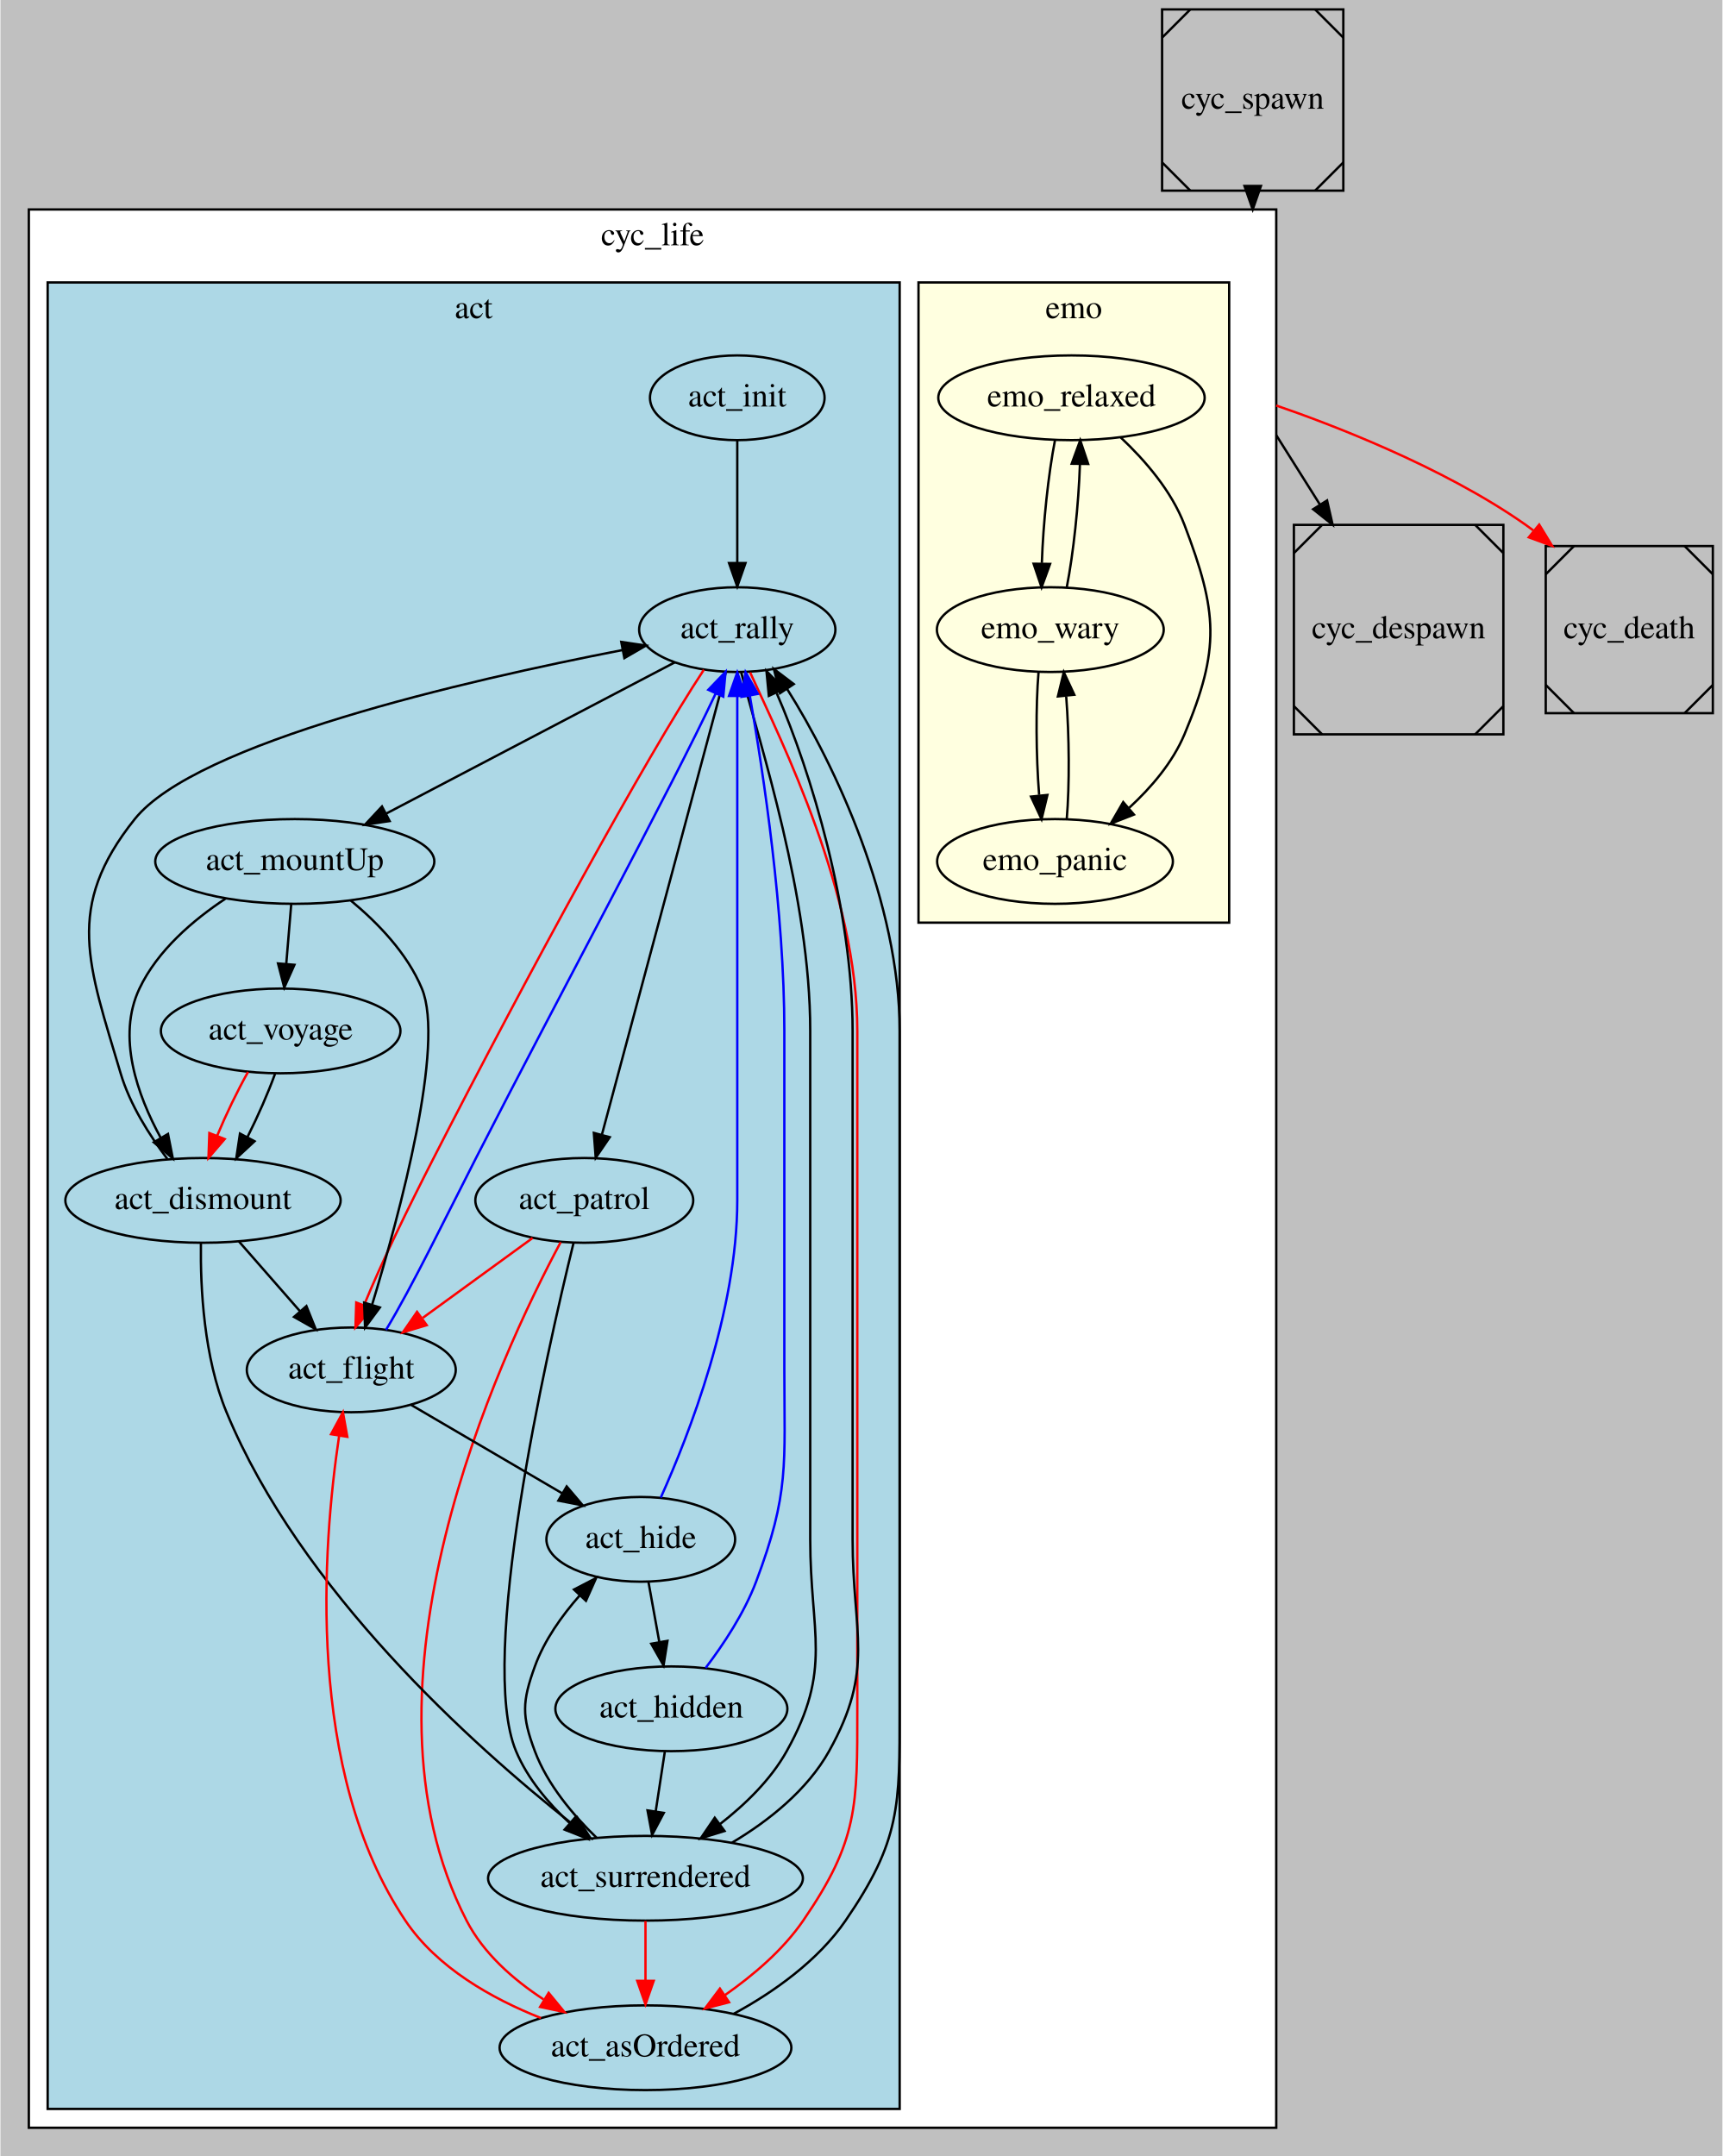
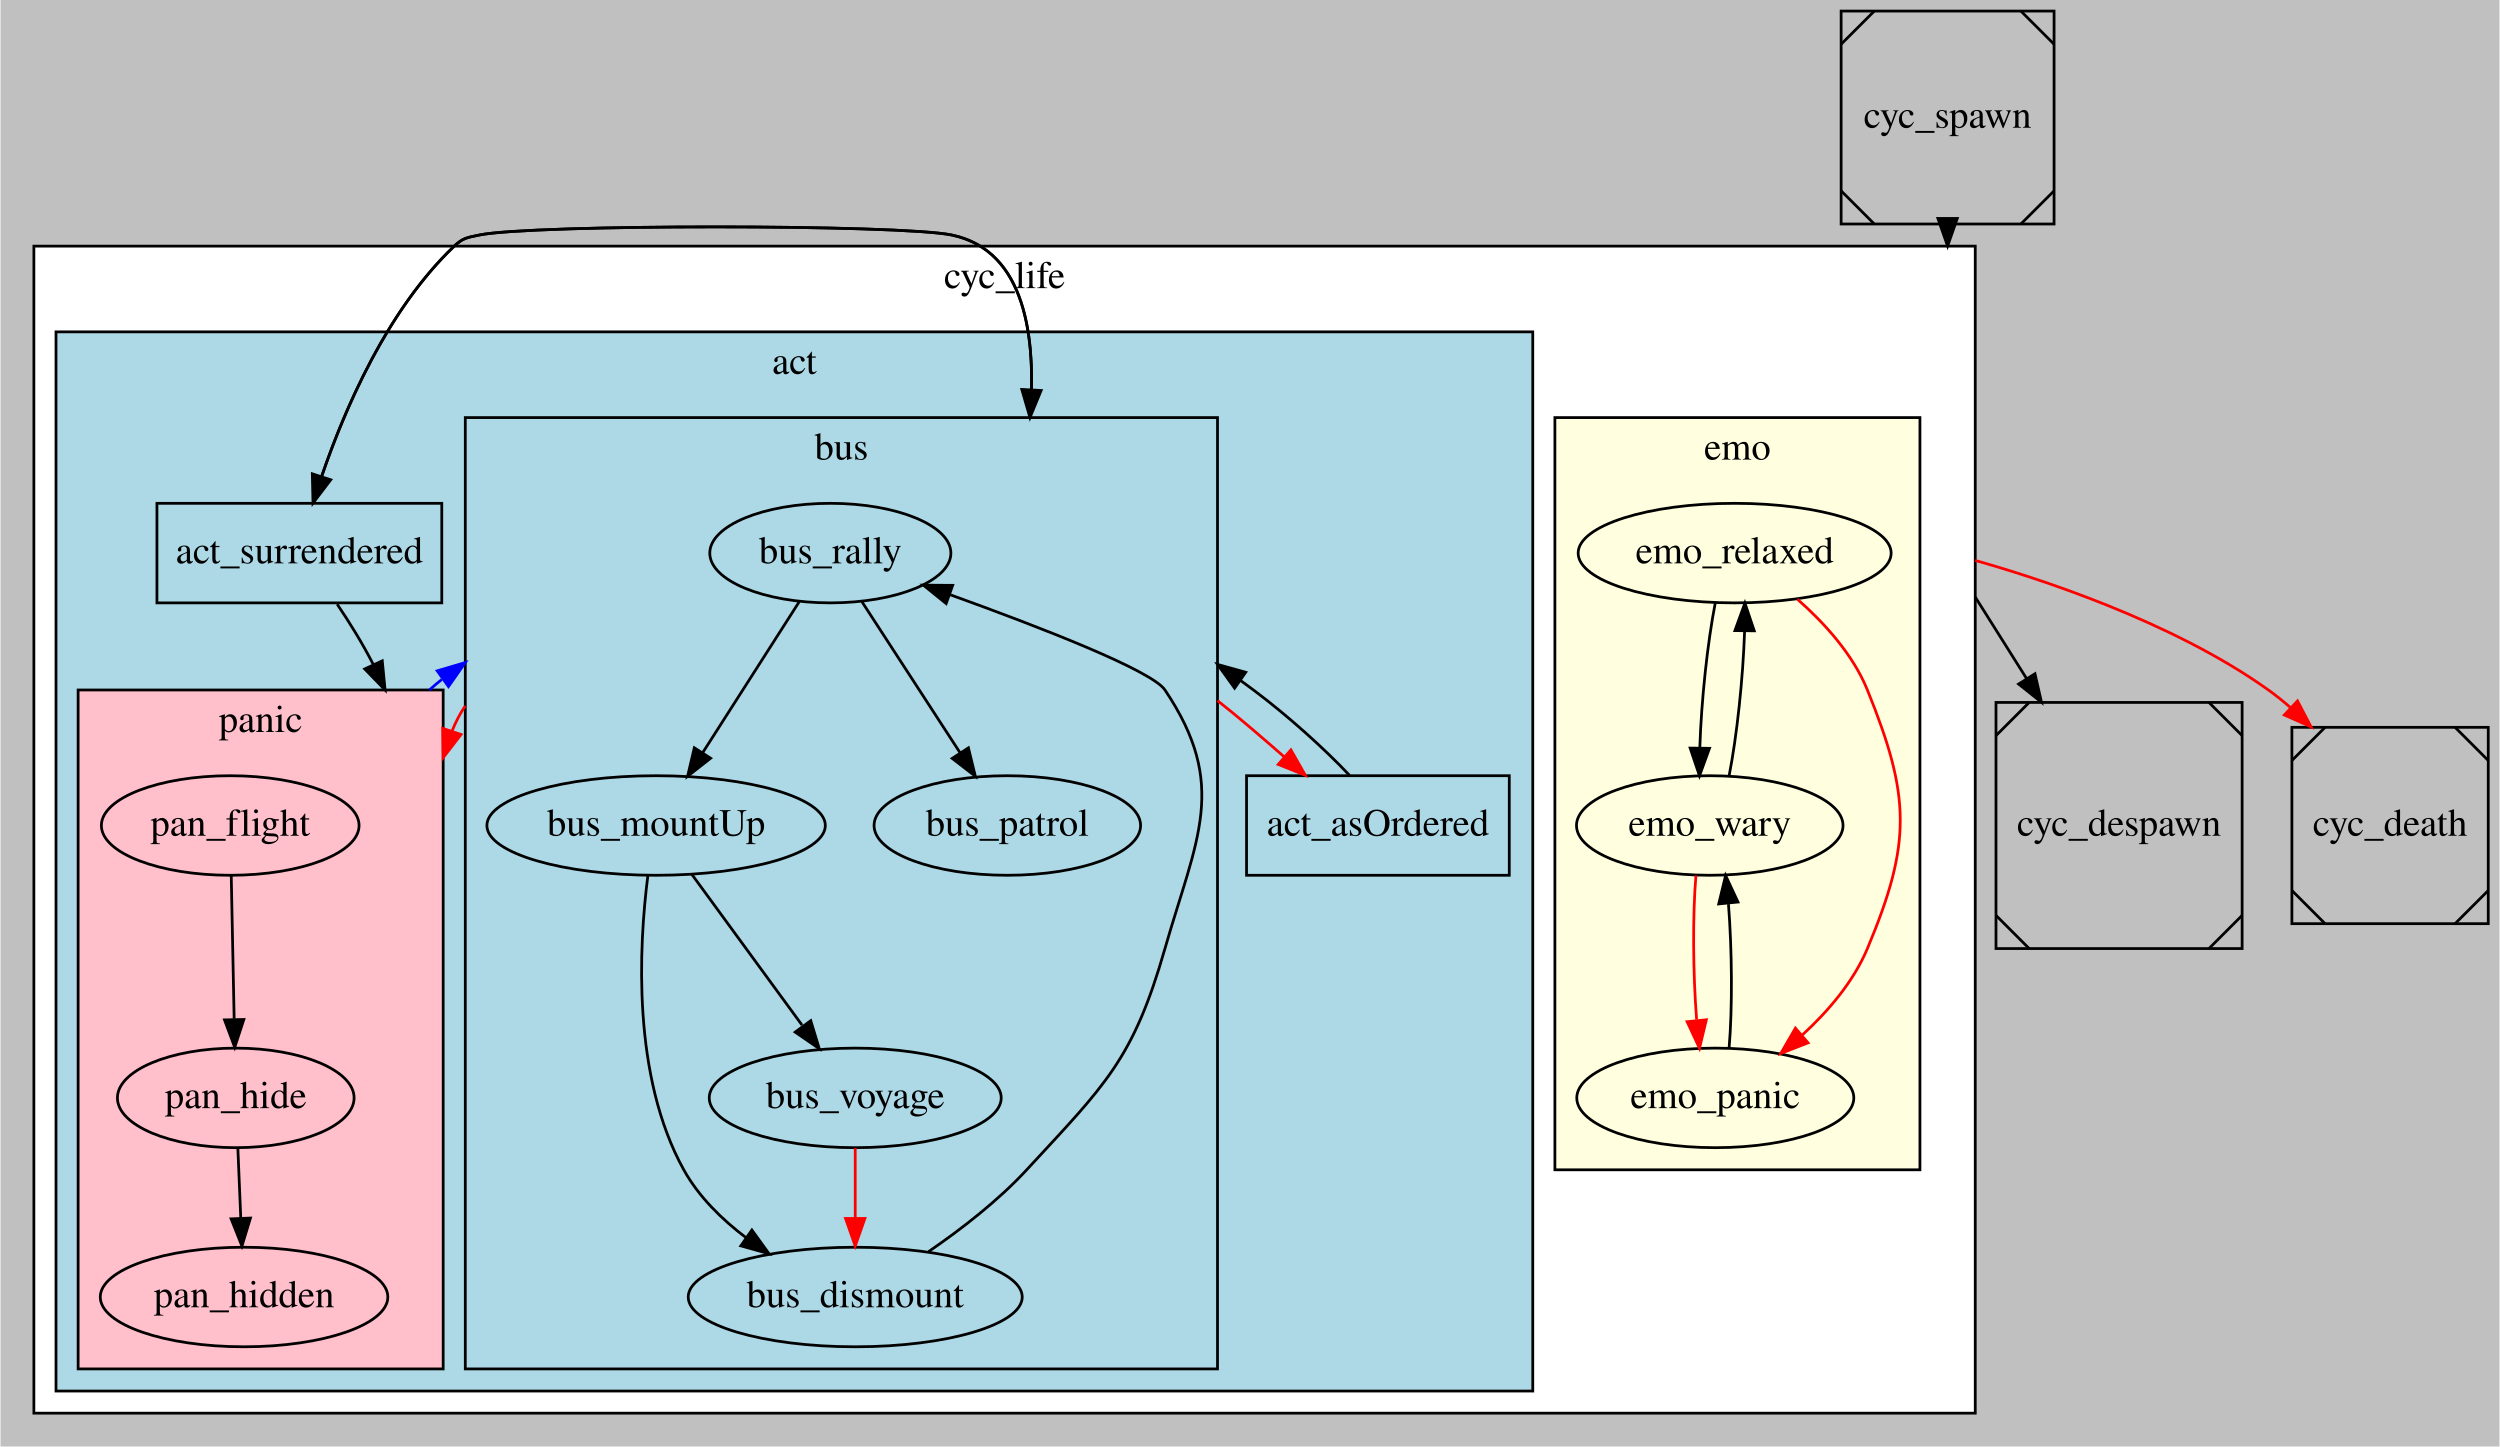
- <svg xmlns="http://www.w3.org/2000/svg" width="732pt" height="916pt" viewBox="0.00 0.00 731.50 916.00">
-   <g id="graph0" class="graph" transform="scale(1 1) rotate(0) translate(4 912)">
-     <polygon fill="#c0c0c0" stroke="transparent" points="-4,4 -4,-912 727.5,-912 727.5,4 -4,4" />
+ <svg xmlns="http://www.w3.org/2000/svg" width="904pt" height="523pt" viewBox="0.00 0.00 903.50 523.00">
+   <g id="graph0" class="graph" transform="scale(1 1) rotate(0) translate(4 519)">
+     <polygon fill="#c0c0c0" stroke="transparent" points="-4,4 -4,-519 899.5,-519 899.5,4 -4,4" />
    <g id="clust1" class="cluster">
-       <polygon fill="#ffffff" stroke="#000000" points="8,-8 8,-823 538,-823 538,-8 8,-8" />
-       <text text-anchor="middle" x="273" y="-807.8" font-family="Times,serif" font-size="14.00" fill="#000000">cyc_life</text>
+       <polygon fill="#ffffff" stroke="#000000" points="8,-8 8,-430 710,-430 710,-8 8,-8" />
+       <text text-anchor="middle" x="359" y="-414.8" font-family="Times,serif" font-size="14.00" fill="#000000">cyc_life</text>
    </g>
    <g id="clust2" class="cluster">
-       <polygon fill="#ffffe0" stroke="#000000" points="386,-520 386,-792 518,-792 518,-520 386,-520" />
-       <text text-anchor="middle" x="452" y="-776.8" font-family="Times,serif" font-size="14.00" fill="#000000">emo</text>
+       <polygon fill="#ffffe0" stroke="#000000" points="558,-96 558,-368 690,-368 690,-96 558,-96" />
+       <text text-anchor="middle" x="624" y="-352.8" font-family="Times,serif" font-size="14.00" fill="#000000">emo</text>
    </g>
    <g id="clust4" class="cluster">
-       <polygon fill="#add8e6" stroke="#000000" points="16,-16 16,-792 378,-792 378,-16 16,-16" />
-       <text text-anchor="middle" x="197" y="-776.8" font-family="Times,serif" font-size="14.00" fill="#000000">act</text>
+       <polygon fill="#add8e6" stroke="#000000" points="16,-16 16,-399 550,-399 550,-16 16,-16" />
+       <text text-anchor="middle" x="283" y="-383.8" font-family="Times,serif" font-size="14.00" fill="#000000">act</text>
+     </g>
+     <g id="clust5" class="cluster">
+       <polygon fill="#add8e6" stroke="#000000" points="164,-24 164,-368 436,-368 436,-24 164,-24" />
+       <text text-anchor="middle" x="300" y="-352.8" font-family="Times,serif" font-size="14.00" fill="#000000">bus</text>
+     </g>
+     <g id="clust6" class="cluster">
+       <polygon fill="#ffc0cb" stroke="#000000" points="24,-24 24,-269.5 156,-269.5 156,-24 24,-24" />
+       <text text-anchor="middle" x="90" y="-254.3" font-family="Times,serif" font-size="14.00" fill="#000000">panic</text>
+     </g>
+     <g id="node18" class="node">
+       <polygon fill="none" stroke="#000000" points="806.5,-265 717.5,-265 717.5,-176 806.5,-176 806.5,-265" />
+       <polyline fill="none" stroke="#000000" points="729.5,-265 717.5,-253 " />
+       <polyline fill="none" stroke="#000000" points="717.5,-188 729.5,-176 " />
+       <polyline fill="none" stroke="#000000" points="794.5,-176 806.5,-188 " />
+       <polyline fill="none" stroke="#000000" points="806.5,-253 794.5,-265 " />
+       <text text-anchor="middle" x="762" y="-216.8" font-family="Times,serif" font-size="14.00" fill="#000000">cyc_despawn</text>
+     </g>
+     <g id="edge22" class="edge">
+       <path fill="none" stroke="#000000" d="M709.998,-303.116C715.148,-294.935 721.758,-284.433 728.526,-273.681" />
+       <polygon fill="#000000" stroke="#000000" points="731.594,-275.377 733.959,-265.049 725.67,-271.648 731.594,-275.377" />
+     </g>
+     <g id="node19" class="node">
+       <polygon fill="none" stroke="#000000" points="895.5,-256 824.5,-256 824.5,-185 895.5,-185 895.5,-256" />
+       <polyline fill="none" stroke="#000000" points="836.5,-256 824.5,-244 " />
+       <polyline fill="none" stroke="#000000" points="824.5,-197 836.5,-185 " />
+       <polyline fill="none" stroke="#000000" points="883.5,-185 895.5,-197 " />
+       <polyline fill="none" stroke="#000000" points="895.5,-244 883.5,-256 " />
+       <text text-anchor="middle" x="860" y="-216.8" font-family="Times,serif" font-size="14.00" fill="#000000">cyc_death</text>
+     </g>
+     <g id="edge23" class="edge">
+       <path fill="none" stroke="#ff0000" d="M709.997,-316.341C731.048,-310.414 780.892,-294.629 816,-269.5 818.696,-267.57 821.346,-265.449 823.926,-263.204" />
+       <polygon fill="#ff0000" stroke="#ff0000" points="826.529,-265.561 831.429,-256.168 821.741,-260.455 826.529,-265.561" />
+     </g>
+     <g id="node2" class="node">
+       <ellipse fill="none" stroke="#000000" cx="623" cy="-319" rx="56.59" ry="18" />
+       <text text-anchor="middle" x="623" y="-315.3" font-family="Times,serif" font-size="14.00" fill="#000000">emo_relaxed</text>
+     </g>
+     <g id="node3" class="node">
+       <ellipse fill="none" stroke="#000000" cx="614" cy="-220.5" rx="48.192" ry="18" />
+       <text text-anchor="middle" x="614" y="-216.8" font-family="Times,serif" font-size="14.00" fill="#000000">emo_wary</text>
+     </g>
+     <g id="edge1" class="edge">
+       <path fill="none" stroke="#000000" d="M615.985,-300.934C613.134,-286.354 610.966,-265.582 610.411,-248.799" />
+       <polygon fill="#000000" stroke="#000000" points="613.907,-248.41 610.288,-238.452 606.907,-248.493 613.907,-248.41" />
+     </g>
+     <g id="node4" class="node">
+       <ellipse fill="none" stroke="#000000" cx="616" cy="-122" rx="50.091" ry="18" />
+       <text text-anchor="middle" x="616" y="-118.3" font-family="Times,serif" font-size="14.00" fill="#000000">emo_panic</text>
+     </g>
+     <g id="edge2" class="edge">
+       <path fill="none" stroke="#ff0000" d="M645.686,-302.326C655.441,-293.739 665.785,-282.37 671,-269.5 686.607,-230.987 687.079,-214.319 671,-176 665.984,-164.046 656.889,-153.407 647.519,-144.798" />
+       <polygon fill="#ff0000" stroke="#ff0000" points="649.536,-141.917 639.668,-138.061 644.977,-147.23 649.536,-141.917" />
+     </g>
+     <g id="edge5" class="edge">
+       <path fill="none" stroke="#000000" d="M620.992,-238.452C623.847,-252.998 626.021,-273.765 626.585,-290.569" />
+       <polygon fill="#000000" stroke="#000000" points="623.09,-290.978 626.713,-300.934 630.089,-290.891 623.09,-290.978" />
+     </g>
+     <g id="edge3" class="edge">
+       <path fill="none" stroke="#ff0000" d="M609.003,-202.434C607.78,-187.855 607.931,-167.082 609.25,-150.299" />
+       <polygon fill="#ff0000" stroke="#ff0000" points="612.773,-150.25 610.283,-139.952 605.807,-149.555 612.773,-150.25" />
+     </g>
+     <g id="edge4" class="edge">
+       <path fill="none" stroke="#000000" d="M620.988,-139.952C622.218,-154.498 622.073,-175.265 620.76,-192.069" />
+       <polygon fill="#000000" stroke="#000000" points="617.236,-192.137 619.731,-202.434 624.202,-192.828 617.236,-192.137" />
+     </g>
+     <g id="edge20" class="edge">
+       <path fill="none" stroke="#ff0000" d="M164,-263.764C162.066,-260.954 160.5,-257.851 159.194,-254.635" />
+       <polygon fill="#ff0000" stroke="#ff0000" points="162.475,-253.411 155.999,-245.026 155.833,-255.62 162.475,-253.411" />
+     </g>
+     <g id="node15" class="node">
+       <polygon fill="none" stroke="#000000" points="541.5,-238.5 446.5,-238.5 446.5,-202.5 541.5,-202.5 541.5,-238.5" />
+       <text text-anchor="middle" x="494" y="-216.8" font-family="Times,serif" font-size="14.00" fill="#000000">act_asOrdered</text>
+     </g>
+     <g id="edge18" class="edge">
+       <path fill="none" stroke="#ff0000" d="M435.996,-265.66C444.212,-259.195 452.504,-251.976 460.212,-245.24" />
+       <polygon fill="#ff0000" stroke="#ff0000" points="462.541,-247.853 467.78,-238.644 457.942,-242.576 462.541,-247.853" />
+     </g>
+     <g id="node16" class="node">
+       <polygon fill="none" stroke="#000000" points="155.5,-337 52.5,-337 52.5,-301 155.5,-301 155.5,-337" />
+       <text text-anchor="middle" x="104" y="-315.3" font-family="Times,serif" font-size="14.00" fill="#000000">act_surrendered</text>
+     </g>
+     <g id="edge16" class="edge">
+       <path fill="none" stroke="#000000" d="M368.19,-367.998C370.545,-396.667 366.72,-428.33 340,-434 321.414,-437.944 187.586,-437.944 169,-434 164.718,-433.091 163.17,-433.018 160,-430 135.927,-407.079 120.552,-371.566 112.121,-346.906" />
+       <polygon fill="#000000" stroke="#000000" points="115.345,-345.501 108.928,-337.07 108.687,-347.662 115.345,-345.501" />
+     </g>
+     <g id="node6" class="node">
+       <ellipse fill="none" stroke="#000000" cx="296" cy="-319" rx="43.592" ry="18" />
+       <text text-anchor="middle" x="296" y="-315.3" font-family="Times,serif" font-size="14.00" fill="#000000">bus_rally</text>
+     </g>
+     <g id="node7" class="node">
+       <ellipse fill="none" stroke="#000000" cx="360" cy="-220.5" rx="48.192" ry="18" />
+       <text text-anchor="middle" x="360" y="-216.8" font-family="Times,serif" font-size="14.00" fill="#000000">bus_patrol</text>
+     </g>
+     <g id="edge6" class="edge">
+       <path fill="none" stroke="#000000" d="M307.442,-301.39C317.301,-286.217 331.674,-264.095 342.899,-246.819" />
+       <polygon fill="#000000" stroke="#000000" points="345.928,-248.582 348.441,-238.29 340.058,-244.768 345.928,-248.582" />
+     </g>
+     <g id="node8" class="node">
+       <ellipse fill="none" stroke="#000000" cx="233" cy="-220.5" rx="61.189" ry="18" />
+       <text text-anchor="middle" x="233" y="-216.8" font-family="Times,serif" font-size="14.00" fill="#000000">bus_mountUp</text>
+     </g>
+     <g id="edge7" class="edge">
+       <path fill="none" stroke="#000000" d="M284.737,-301.39C275.032,-286.217 260.883,-264.095 249.834,-246.819" />
+       <polygon fill="#000000" stroke="#000000" points="252.715,-244.828 244.378,-238.29 246.818,-248.6 252.715,-244.828" />
+     </g>
+     <g id="node9" class="node">
+       <ellipse fill="none" stroke="#000000" cx="305" cy="-122" rx="52.791" ry="18" />
+       <text text-anchor="middle" x="305" y="-118.3" font-family="Times,serif" font-size="14.00" fill="#000000">bus_voyage</text>
+     </g>
+     <g id="edge8" class="edge">
+       <path fill="none" stroke="#000000" d="M245.872,-202.89C256.963,-187.717 273.134,-165.595 285.762,-148.319" />
+       <polygon fill="#000000" stroke="#000000" points="288.921,-149.928 291.997,-139.79 283.27,-145.797 288.921,-149.928" />
+     </g>
+     <g id="node10" class="node">
+       <ellipse fill="none" stroke="#000000" cx="305" cy="-50" rx="60.389" ry="18" />
+       <text text-anchor="middle" x="305" y="-46.3" font-family="Times,serif" font-size="14.00" fill="#000000">bus_dismount</text>
+     </g>
+     <g id="edge9" class="edge">
+       <path fill="none" stroke="#000000" d="M230.006,-202.27C226.759,-176.76 224.282,-129.755 243,-96 248.375,-86.308 256.745,-78.078 265.616,-71.376" />
+       <polygon fill="#000000" stroke="#000000" points="267.627,-74.241 273.832,-65.654 263.626,-68.497 267.627,-74.241" />
+     </g>
+     <g id="edge10" class="edge">
+       <path fill="none" stroke="#ff0000" d="M305,-103.831C305,-96.131 305,-86.974 305,-78.417" />
+       <polygon fill="#ff0000" stroke="#ff0000" points="308.5,-78.413 305,-68.413 301.5,-78.413 308.5,-78.413" />
+     </g>
+     <g id="edge11" class="edge">
+       <path fill="none" stroke="#000000" d="M331.498,-66.396C343.207,-74.424 356.635,-84.774 367,-96 395.443,-126.806 405.441,-135.696 417,-176 428.456,-215.945 440.163,-234.999 417,-269.5 412.279,-276.532 371.927,-292.192 339.1,-304.028" />
+       <polygon fill="#000000" stroke="#000000" points="337.878,-300.748 329.64,-307.41 340.235,-307.339 337.878,-300.748" />
+     </g>
+     <g id="edge19" class="edge">
+       <path fill="none" stroke="#0000ff" d="M151,-269.5C152.501,-270.841 153.999,-272.108 155.492,-273.305" />
+       <polygon fill="#0000ff" stroke="#0000ff" points="153.839,-276.428 164.002,-279.423 157.925,-270.744 153.839,-276.428" />
+     </g>
+     <g id="node12" class="node">
+       <ellipse fill="none" stroke="#000000" cx="79" cy="-220.5" rx="46.593" ry="18" />
+       <text text-anchor="middle" x="79" y="-216.8" font-family="Times,serif" font-size="14.00" fill="#000000">pan_flight</text>
+     </g>
+     <g id="node13" class="node">
+       <ellipse fill="none" stroke="#000000" cx="81" cy="-122" rx="42.793" ry="18" />
+       <text text-anchor="middle" x="81" y="-118.3" font-family="Times,serif" font-size="14.00" fill="#000000">pan_hide</text>
+     </g>
+     <g id="edge12" class="edge">
+       <path fill="none" stroke="#000000" d="M79.367,-202.434C79.661,-187.946 80.079,-167.342 80.419,-150.614" />
+       <polygon fill="#000000" stroke="#000000" points="83.925,-150.355 80.629,-140.286 76.926,-150.212 83.925,-150.355" />
+     </g>
+     <g id="node14" class="node">
+       <ellipse fill="none" stroke="#000000" cx="84" cy="-50" rx="51.991" ry="18" />
+       <text text-anchor="middle" x="84" y="-46.3" font-family="Times,serif" font-size="14.00" fill="#000000">pan_hidden</text>
+     </g>
+     <g id="edge13" class="edge">
+       <path fill="none" stroke="#000000" d="M81.757,-103.831C82.078,-96.131 82.459,-86.974 82.816,-78.417" />
+       <polygon fill="#000000" stroke="#000000" points="86.313,-78.55 83.233,-68.413 79.319,-78.259 86.313,-78.55" />
+     </g>
+     <g id="edge17" class="edge">
+       <path fill="none" stroke="#000000" d="M483.734,-238.644C474.627,-248.301 461.565,-260.091 449,-269.5 447.439,-270.668 445.85,-271.835 444.237,-272.996" />
+       <polygon fill="#000000" stroke="#000000" points="442.189,-270.158 435.999,-278.756 446.2,-275.894 442.189,-270.158" />
+     </g>
+     <g id="edge15" class="edge">
+       <path fill="none" stroke="#000000" d="M108.928,-337.07C116.336,-361.163 132.488,-403.804 160,-430 163.17,-433.018 164.718,-433.091 169,-434 187.586,-437.944 321.414,-437.944 340,-434 363.589,-428.994 369.334,-403.73 368.736,-378.153" />
+       <polygon fill="#000000" stroke="#000000" points="372.222,-377.795 368.19,-367.998 365.232,-378.171 372.222,-377.795" />
+     </g>
+     <g id="edge14" class="edge">
+       <path fill="none" stroke="#000000" d="M117.659,-300.54C122.031,-294.087 126.766,-286.495 130.744,-278.695" />
+       <polygon fill="#000000" stroke="#000000" points="133.976,-280.045 135,-269.5 127.623,-277.105 133.976,-280.045" />
    </g>
    <g id="node17" class="node">
-       <polygon fill="none" stroke="#000000" points="634.5,-689 545.5,-689 545.5,-600 634.5,-600 634.5,-689" />
-       <polyline fill="none" stroke="#000000" points="557.5,-689 545.5,-677 " />
-       <polyline fill="none" stroke="#000000" points="545.5,-612 557.5,-600 " />
-       <polyline fill="none" stroke="#000000" points="622.5,-600 634.5,-612 " />
-       <polyline fill="none" stroke="#000000" points="634.5,-677 622.5,-689 " />
-       <text text-anchor="middle" x="590" y="-640.8" font-family="Times,serif" font-size="14.00" fill="#000000">cyc_despawn</text>
-     </g>
-     <g id="edge35" class="edge">
-       <path fill="none" stroke="#000000" d="M537.998,-727.116C543.148,-718.934 549.758,-708.433 556.526,-697.681" />
-       <polygon fill="#000000" stroke="#000000" points="559.594,-699.376 561.959,-689.049 553.67,-695.648 559.594,-699.376" />
-     </g>
-     <g id="node18" class="node">
-       <polygon fill="none" stroke="#000000" points="723.5,-680 652.5,-680 652.5,-609 723.5,-609 723.5,-680" />
-       <polyline fill="none" stroke="#000000" points="664.5,-680 652.5,-668 " />
-       <polyline fill="none" stroke="#000000" points="652.5,-621 664.5,-609 " />
-       <polyline fill="none" stroke="#000000" points="711.5,-609 723.5,-621 " />
-       <polyline fill="none" stroke="#000000" points="723.5,-668 711.5,-680 " />
-       <text text-anchor="middle" x="688" y="-640.8" font-family="Times,serif" font-size="14.00" fill="#000000">cyc_death</text>
-     </g>
-     <g id="edge36" class="edge">
-       <path fill="none" stroke="#ff0000" d="M537.997,-739.712C558.9,-732.556 608.247,-714.168 644,-689 645.074,-688.244 646.145,-687.46 647.211,-686.652" />
-       <polygon fill="#ff0000" stroke="#ff0000" points="649.726,-689.116 655.241,-680.07 645.288,-683.702 649.726,-689.116" />
-     </g>
-     <g id="node2" class="node">
-       <ellipse fill="none" stroke="#000000" cx="451" cy="-743" rx="56.59" ry="18" />
-       <text text-anchor="middle" x="451" y="-739.3" font-family="Times,serif" font-size="14.00" fill="#000000">emo_relaxed</text>
-     </g>
-     <g id="node3" class="node">
-       <ellipse fill="none" stroke="#000000" cx="442" cy="-644.5" rx="48.192" ry="18" />
-       <text text-anchor="middle" x="442" y="-640.8" font-family="Times,serif" font-size="14.00" fill="#000000">emo_wary</text>
-     </g>
-     <g id="edge1" class="edge">
-       <path fill="none" stroke="#000000" d="M443.985,-724.934C441.134,-710.355 438.966,-689.582 438.411,-672.799" />
-       <polygon fill="#000000" stroke="#000000" points="441.906,-672.41 438.288,-662.452 434.907,-672.493 441.906,-672.41" />
-     </g>
-     <g id="node4" class="node">
-       <ellipse fill="none" stroke="#000000" cx="444" cy="-546" rx="50.091" ry="18" />
-       <text text-anchor="middle" x="444" y="-542.3" font-family="Times,serif" font-size="14.00" fill="#000000">emo_panic</text>
-     </g>
-     <g id="edge2" class="edge">
-       <path fill="none" stroke="#000000" d="M471.966,-726.096C482.222,-716.45 493.517,-703.421 499,-689 513.057,-652.027 514.305,-636.475 499,-600 493.984,-588.046 484.889,-577.407 475.519,-568.798" />
-       <polygon fill="#000000" stroke="#000000" points="477.536,-565.917 467.668,-562.061 472.978,-571.23 477.536,-565.917" />
-     </g>
-     <g id="edge5" class="edge">
-       <path fill="none" stroke="#000000" d="M448.992,-662.452C451.847,-676.998 454.021,-697.765 454.585,-714.569" />
-       <polygon fill="#000000" stroke="#000000" points="451.089,-714.978 454.713,-724.934 458.089,-714.891 451.089,-714.978" />
-     </g>
-     <g id="edge3" class="edge">
-       <path fill="none" stroke="#000000" d="M437.003,-626.434C435.78,-611.855 435.931,-591.082 437.25,-574.299" />
-       <polygon fill="#000000" stroke="#000000" points="440.773,-574.25 438.283,-563.952 433.807,-573.555 440.773,-574.25" />
-     </g>
-     <g id="edge4" class="edge">
-       <path fill="none" stroke="#000000" d="M448.988,-563.952C450.218,-578.498 450.073,-599.265 448.76,-616.069" />
-       <polygon fill="#000000" stroke="#000000" points="445.236,-616.137 447.731,-626.434 452.202,-616.828 445.236,-616.137" />
-     </g>
-     <g id="node5" class="node">
-       <ellipse fill="none" stroke="#000000" cx="309" cy="-644.5" rx="41.693" ry="18" />
-       <text text-anchor="middle" x="309" y="-640.8" font-family="Times,serif" font-size="14.00" fill="#000000">act_rally</text>
-     </g>
-     <g id="node6" class="node">
-       <ellipse fill="none" stroke="#000000" cx="244" cy="-402" rx="46.292" ry="18" />
-       <text text-anchor="middle" x="244" y="-398.3" font-family="Times,serif" font-size="14.00" fill="#000000">act_patrol</text>
-     </g>
-     <g id="edge6" class="edge">
-       <path fill="none" stroke="#000000" d="M304.114,-626.273C292.841,-584.214 264.947,-480.15 251.494,-429.959" />
-       <polygon fill="#000000" stroke="#000000" points="254.823,-428.861 248.854,-420.108 248.062,-430.673 254.823,-428.861" />
-     </g>
-     <g id="node7" class="node">
-       <ellipse fill="none" stroke="#000000" cx="121" cy="-546" rx="59.29" ry="18" />
-       <text text-anchor="middle" x="121" y="-542.3" font-family="Times,serif" font-size="14.00" fill="#000000">act_mountUp</text>
-     </g>
-     <g id="edge7" class="edge">
-       <path fill="none" stroke="#000000" d="M282.463,-630.596C250.458,-613.828 196.401,-585.505 159.737,-566.296" />
-       <polygon fill="#000000" stroke="#000000" points="161.297,-563.162 150.814,-561.621 158.048,-569.362 161.297,-563.162" />
-     </g>
-     <g id="node10" class="node">
-       <ellipse fill="none" stroke="#000000" cx="145" cy="-330" rx="44.393" ry="18" />
-       <text text-anchor="middle" x="145" y="-326.3" font-family="Times,serif" font-size="14.00" fill="#000000">act_flight</text>
-     </g>
-     <g id="edge16" class="edge">
-       <path fill="none" stroke="#ff0000" d="M294.8,-627.431C270.093,-590.061 219.949,-498.102 180,-420 169.357,-399.193 157.764,-375.432 150.453,-357.551" />
-       <polygon fill="#ff0000" stroke="#ff0000" points="153.641,-356.092 146.773,-348.025 147.111,-358.614 153.641,-356.092" />
-     </g>
-     <g id="node13" class="node">
-       <ellipse fill="none" stroke="#000000" cx="270" cy="-114" rx="66.888" ry="18" />
-       <text text-anchor="middle" x="270" y="-110.3" font-family="Times,serif" font-size="14.00" fill="#000000">act_surrendered</text>
-     </g>
-     <g id="edge12" class="edge">
-       <path fill="none" stroke="#000000" d="M310.659,-626.409C318.657,-595.625 340,-530.856 340,-474 340,-474 340,-474 340,-258 340,-217.754 349.602,-203.15 330,-168 323.152,-155.719 312.252,-145.267 301.545,-136.923" />
-       <polygon fill="#000000" stroke="#000000" points="303.588,-134.081 293.464,-130.959 299.431,-139.713 303.588,-134.081" />
-     </g>
-     <g id="node14" class="node">
-       <ellipse fill="none" stroke="#000000" cx="270" cy="-42" rx="61.99" ry="18" />
-       <text text-anchor="middle" x="270" y="-38.3" font-family="Times,serif" font-size="14.00" fill="#000000">act_asOrdered</text>
-     </g>
-     <g id="edge30" class="edge">
-       <path fill="none" stroke="#ff0000" d="M314.457,-626.32C328.326,-595.925 360,-532.367 360,-474 360,-474 360,-474 360,-186 360,-144.714 360.367,-130.037 337,-96 328.375,-83.437 315.815,-72.811 303.828,-64.396" />
-       <polygon fill="#ff0000" stroke="#ff0000" points="305.523,-61.318 295.266,-58.663 301.628,-67.135 305.523,-61.318" />
-     </g>
-     <g id="edge17" class="edge">
-       <path fill="none" stroke="#ff0000" d="M222.029,-386.021C208.314,-376.047 190.466,-363.066 175.404,-352.112" />
-       <polygon fill="#ff0000" stroke="#ff0000" points="177.056,-348.986 166.91,-345.935 172.939,-354.647 177.056,-348.986" />
-     </g>
-     <g id="edge13" class="edge">
-       <path fill="none" stroke="#000000" d="M239.418,-383.857C227.685,-335.951 198.607,-207.069 215,-168 219.894,-156.335 228.674,-145.922 237.801,-137.427" />
-       <polygon fill="#000000" stroke="#000000" points="240.223,-139.959 245.473,-130.756 235.63,-134.677 240.223,-139.959" />
-     </g>
-     <g id="edge31" class="edge">
-       <path fill="none" stroke="#ff0000" d="M233.969,-384.254C207.749,-335.317 142.643,-195.492 194,-96 201.178,-82.094 213.776,-70.989 226.674,-62.553" />
-       <polygon fill="#ff0000" stroke="#ff0000" points="228.86,-65.321 235.59,-57.138 225.226,-59.338 228.86,-65.321" />
-     </g>
-     <g id="node8" class="node">
-       <ellipse fill="none" stroke="#000000" cx="115" cy="-474" rx="50.892" ry="18" />
-       <text text-anchor="middle" x="115" y="-470.3" font-family="Times,serif" font-size="14.00" fill="#000000">act_voyage</text>
-     </g>
-     <g id="edge8" class="edge">
-       <path fill="none" stroke="#000000" d="M119.486,-527.831C118.844,-520.131 118.081,-510.974 117.368,-502.417" />
-       <polygon fill="#000000" stroke="#000000" points="120.853,-502.088 116.534,-492.413 113.877,-502.669 120.853,-502.088" />
-     </g>
-     <g id="node9" class="node">
-       <ellipse fill="none" stroke="#000000" cx="82" cy="-402" rx="58.49" ry="18" />
-       <text text-anchor="middle" x="82" y="-398.3" font-family="Times,serif" font-size="14.00" fill="#000000">act_dismount</text>
-     </g>
-     <g id="edge9" class="edge">
-       <path fill="none" stroke="#000000" d="M91.696,-530.293C77.835,-521.137 62.671,-508.188 55,-492 45.319,-471.57 54.032,-446.884 64.061,-428.538" />
-       <polygon fill="#000000" stroke="#000000" points="67.128,-430.228 69.175,-419.832 61.092,-426.682 67.128,-430.228" />
-     </g>
-     <g id="edge22" class="edge">
-       <path fill="none" stroke="#000000" d="M144.809,-529.386C156.256,-519.908 168.81,-506.944 175,-492 184.893,-468.116 165.857,-397.189 153.814,-357.563" />
-       <polygon fill="#000000" stroke="#000000" points="157.148,-356.499 150.851,-347.978 150.46,-358.566 157.148,-356.499" />
-     </g>
-     <g id="edge19" class="edge">
-       <path fill="none" stroke="#ff0000" d="M101.133,-456.571C96.568,-448.441 91.811,-438.571 88.013,-429.472" />
-       <polygon fill="#ff0000" stroke="#ff0000" points="91.219,-428.062 84.322,-420.021 84.699,-430.609 91.219,-428.062" />
-     </g>
-     <g id="edge20" class="edge">
-       <path fill="none" stroke="#000000" d="M112.625,-455.831C109.679,-447.669 105.389,-437.87 100.875,-428.883" />
-       <polygon fill="#000000" stroke="#000000" points="103.903,-427.121 96.138,-419.913 97.713,-430.39 103.903,-427.121" />
-     </g>
-     <g id="edge26" class="edge">
-       <path fill="none" stroke="#000000" d="M66.814,-419.669C59.263,-429.631 50.929,-442.716 47,-456 33.367,-502.1 22.972,-526.457 53,-564 79.019,-596.531 193.598,-622.893 260.32,-635.832" />
-       <polygon fill="#000000" stroke="#000000" points="259.719,-639.28 270.198,-637.717 261.032,-632.404 259.719,-639.28" />
+       <polygon fill="none" stroke="#000000" points="738.5,-515 661.5,-515 661.5,-438 738.5,-438 738.5,-515" />
+       <polyline fill="none" stroke="#000000" points="673.5,-515 661.5,-503 " />
+       <polyline fill="none" stroke="#000000" points="661.5,-450 673.5,-438 " />
+       <polyline fill="none" stroke="#000000" points="726.5,-438 738.5,-450 " />
+       <polyline fill="none" stroke="#000000" points="738.5,-503 726.5,-515 " />
+       <text text-anchor="middle" x="700" y="-472.8" font-family="Times,serif" font-size="14.00" fill="#000000">cyc_spawn</text>
    </g>
    <g id="edge21" class="edge">
-       <path fill="none" stroke="#000000" d="M97.251,-384.571C105.066,-375.639 114.72,-364.606 123.297,-354.803" />
-       <polygon fill="#000000" stroke="#000000" points="125.939,-357.099 129.89,-347.269 120.671,-352.49 125.939,-357.099" />
-     </g>
-     <g id="edge14" class="edge">
-       <path fill="none" stroke="#000000" d="M81.112,-383.679C80.863,-364.956 82.324,-335.389 92,-312 123.311,-236.319 196.551,-170.548 238.679,-137.225" />
-       <polygon fill="#000000" stroke="#000000" points="240.931,-139.907 246.668,-131 236.628,-134.385 240.931,-139.907" />
-     </g>
-     <g id="edge23" class="edge">
-       <path fill="none" stroke="#0000ff" d="M159.767,-347.01C170.782,-365.175 185.09,-394.76 198,-420 234.704,-491.759 280.016,-575.216 299.787,-617.282" />
-       <polygon fill="#0000ff" stroke="#0000ff" points="296.693,-618.933 304.033,-626.574 303.06,-616.024 296.693,-618.933" />
-     </g>
-     <g id="node11" class="node">
-       <ellipse fill="none" stroke="#000000" cx="268" cy="-258" rx="40.094" ry="18" />
-       <text text-anchor="middle" x="268" y="-254.3" font-family="Times,serif" font-size="14.00" fill="#000000">act_hide</text>
-     </g>
-     <g id="edge10" class="edge">
-       <path fill="none" stroke="#000000" d="M170.486,-315.082C189.036,-304.223 214.336,-289.413 234.517,-277.6" />
-       <polygon fill="#000000" stroke="#000000" points="236.524,-280.48 243.386,-272.408 232.988,-274.439 236.524,-280.48" />
-     </g>
-     <g id="edge24" class="edge">
-       <path fill="none" stroke="#0000ff" d="M276.495,-275.722C288.504,-302.448 309,-354.952 309,-402 309,-474 309,-474 309,-474 309,-524.081 309,-582.437 309,-616.256" />
-       <polygon fill="#0000ff" stroke="#0000ff" points="305.5,-616.332 309,-626.332 312.5,-616.332 305.5,-616.332" />
-     </g>
-     <g id="node12" class="node">
-       <ellipse fill="none" stroke="#000000" cx="281" cy="-186" rx="49.291" ry="18" />
-       <text text-anchor="middle" x="281" y="-182.3" font-family="Times,serif" font-size="14.00" fill="#000000">act_hidden</text>
-     </g>
-     <g id="edge11" class="edge">
-       <path fill="none" stroke="#000000" d="M271.28,-239.831C272.671,-232.131 274.324,-222.974 275.869,-214.417" />
-       <polygon fill="#000000" stroke="#000000" points="279.343,-214.876 277.675,-204.413 272.454,-213.632 279.343,-214.876" />
-     </g>
-     <g id="edge25" class="edge">
-       <path fill="none" stroke="#0000ff" d="M295.55,-203.355C303.196,-213.426 311.995,-226.715 317,-240 331.226,-277.763 329,-289.646 329,-330 329,-474 329,-474 329,-474 329,-524.425 320.264,-582.67 314.34,-616.374" />
-       <polygon fill="#0000ff" stroke="#0000ff" points="310.86,-615.951 312.53,-626.414 317.748,-617.193 310.86,-615.951" />
-     </g>
-     <g id="edge15" class="edge">
-       <path fill="none" stroke="#000000" d="M278.224,-167.831C277.048,-160.131 275.649,-150.974 274.341,-142.417" />
-       <polygon fill="#000000" stroke="#000000" points="277.783,-141.77 272.813,-132.413 270.864,-142.827 277.783,-141.77" />
-     </g>
-     <g id="edge27" class="edge">
-       <path fill="none" stroke="#000000" d="M306.766,-129.125C322.337,-138.342 338.813,-151.526 348,-168 367.602,-203.15 358,-217.754 358,-258 358,-474 358,-474 358,-474 358,-525.802 340.283,-584.171 325.778,-617.423" />
-       <polygon fill="#000000" stroke="#000000" points="322.416,-616.354 321.403,-626.9 328.772,-619.288 322.416,-616.354" />
-     </g>
-     <g id="edge29" class="edge">
-       <path fill="none" stroke="#000000" d="M249.217,-131.224C239.238,-140.869 228.315,-153.799 223,-168 217.392,-182.985 217.553,-188.956 223,-204 227.008,-215.069 234.385,-225.464 242.023,-234.121" />
-       <polygon fill="#000000" stroke="#000000" points="239.618,-236.672 249.022,-241.552 244.714,-231.873 239.618,-236.672" />
-     </g>
-     <g id="edge32" class="edge">
-       <path fill="none" stroke="#ff0000" d="M270,-95.831C270,-88.131 270,-78.974 270,-70.417" />
-       <polygon fill="#ff0000" stroke="#ff0000" points="273.5,-70.413 270,-60.413 266.5,-70.413 273.5,-70.413" />
-     </g>
-     <g id="edge33" class="edge">
-       <path fill="none" stroke="#000000" d="M307.484,-56.407C324.57,-65.631 343.366,-79.053 355,-96 378.367,-130.037 378,-144.714 378,-186 378,-474 378,-474 378,-474 378,-528.212 350.676,-586.902 330.14,-619.337" />
-       <polygon fill="#000000" stroke="#000000" points="327.163,-617.495 324.557,-627.764 332.998,-621.361 327.163,-617.495" />
-     </g>
-     <g id="edge18" class="edge">
-       <path fill="none" stroke="#ff0000" d="M225.567,-54.623C204.645,-62.92 181.396,-76.033 168,-96 125.485,-159.369 132.797,-254.967 139.836,-301.934" />
-       <polygon fill="#ff0000" stroke="#ff0000" points="136.409,-302.669 141.452,-311.986 143.32,-301.558 136.409,-302.669" />
-     </g>
-     <g id="node15" class="node">
-       <ellipse fill="none" stroke="#000000" cx="309" cy="-743" rx="37.093" ry="18" />
-       <text text-anchor="middle" x="309" y="-739.3" font-family="Times,serif" font-size="14.00" fill="#000000">act_init</text>
-     </g>
-     <g id="edge28" class="edge">
-       <path fill="none" stroke="#000000" d="M309,-724.934C309,-710.446 309,-689.842 309,-673.115" />
-       <polygon fill="#000000" stroke="#000000" points="312.5,-672.785 309,-662.785 305.5,-672.785 312.5,-672.785" />
-     </g>
-     <g id="node16" class="node">
-       <polygon fill="none" stroke="#000000" points="566.5,-908 489.5,-908 489.5,-831 566.5,-831 566.5,-908" />
-       <polyline fill="none" stroke="#000000" points="501.5,-908 489.5,-896 " />
-       <polyline fill="none" stroke="#000000" points="489.5,-843 501.5,-831 " />
-       <polyline fill="none" stroke="#000000" points="554.5,-831 566.5,-843 " />
-       <polyline fill="none" stroke="#000000" points="566.5,-896 554.5,-908 " />
-       <text text-anchor="middle" x="528" y="-865.8" font-family="Times,serif" font-size="14.00" fill="#000000">cyc_spawn</text>
-     </g>
-     <g id="edge34" class="edge">
-       <path fill="none" stroke="#000000" d="M528,-830.859C528,-830.698 528,-830.538 528,-830.377" />
-       <polygon fill="#000000" stroke="#000000" points="531.5,-832.998 528,-822.998 524.5,-832.998 531.5,-832.998" />
+       <path fill="none" stroke="#000000" d="M700,-437.971C700,-437.81 700,-437.648 700,-437.486" />
+       <polygon fill="#000000" stroke="#000000" points="703.5,-439.998 700,-429.998 696.5,-439.998 703.5,-439.998" />
    </g>
  </g>
</svg>
